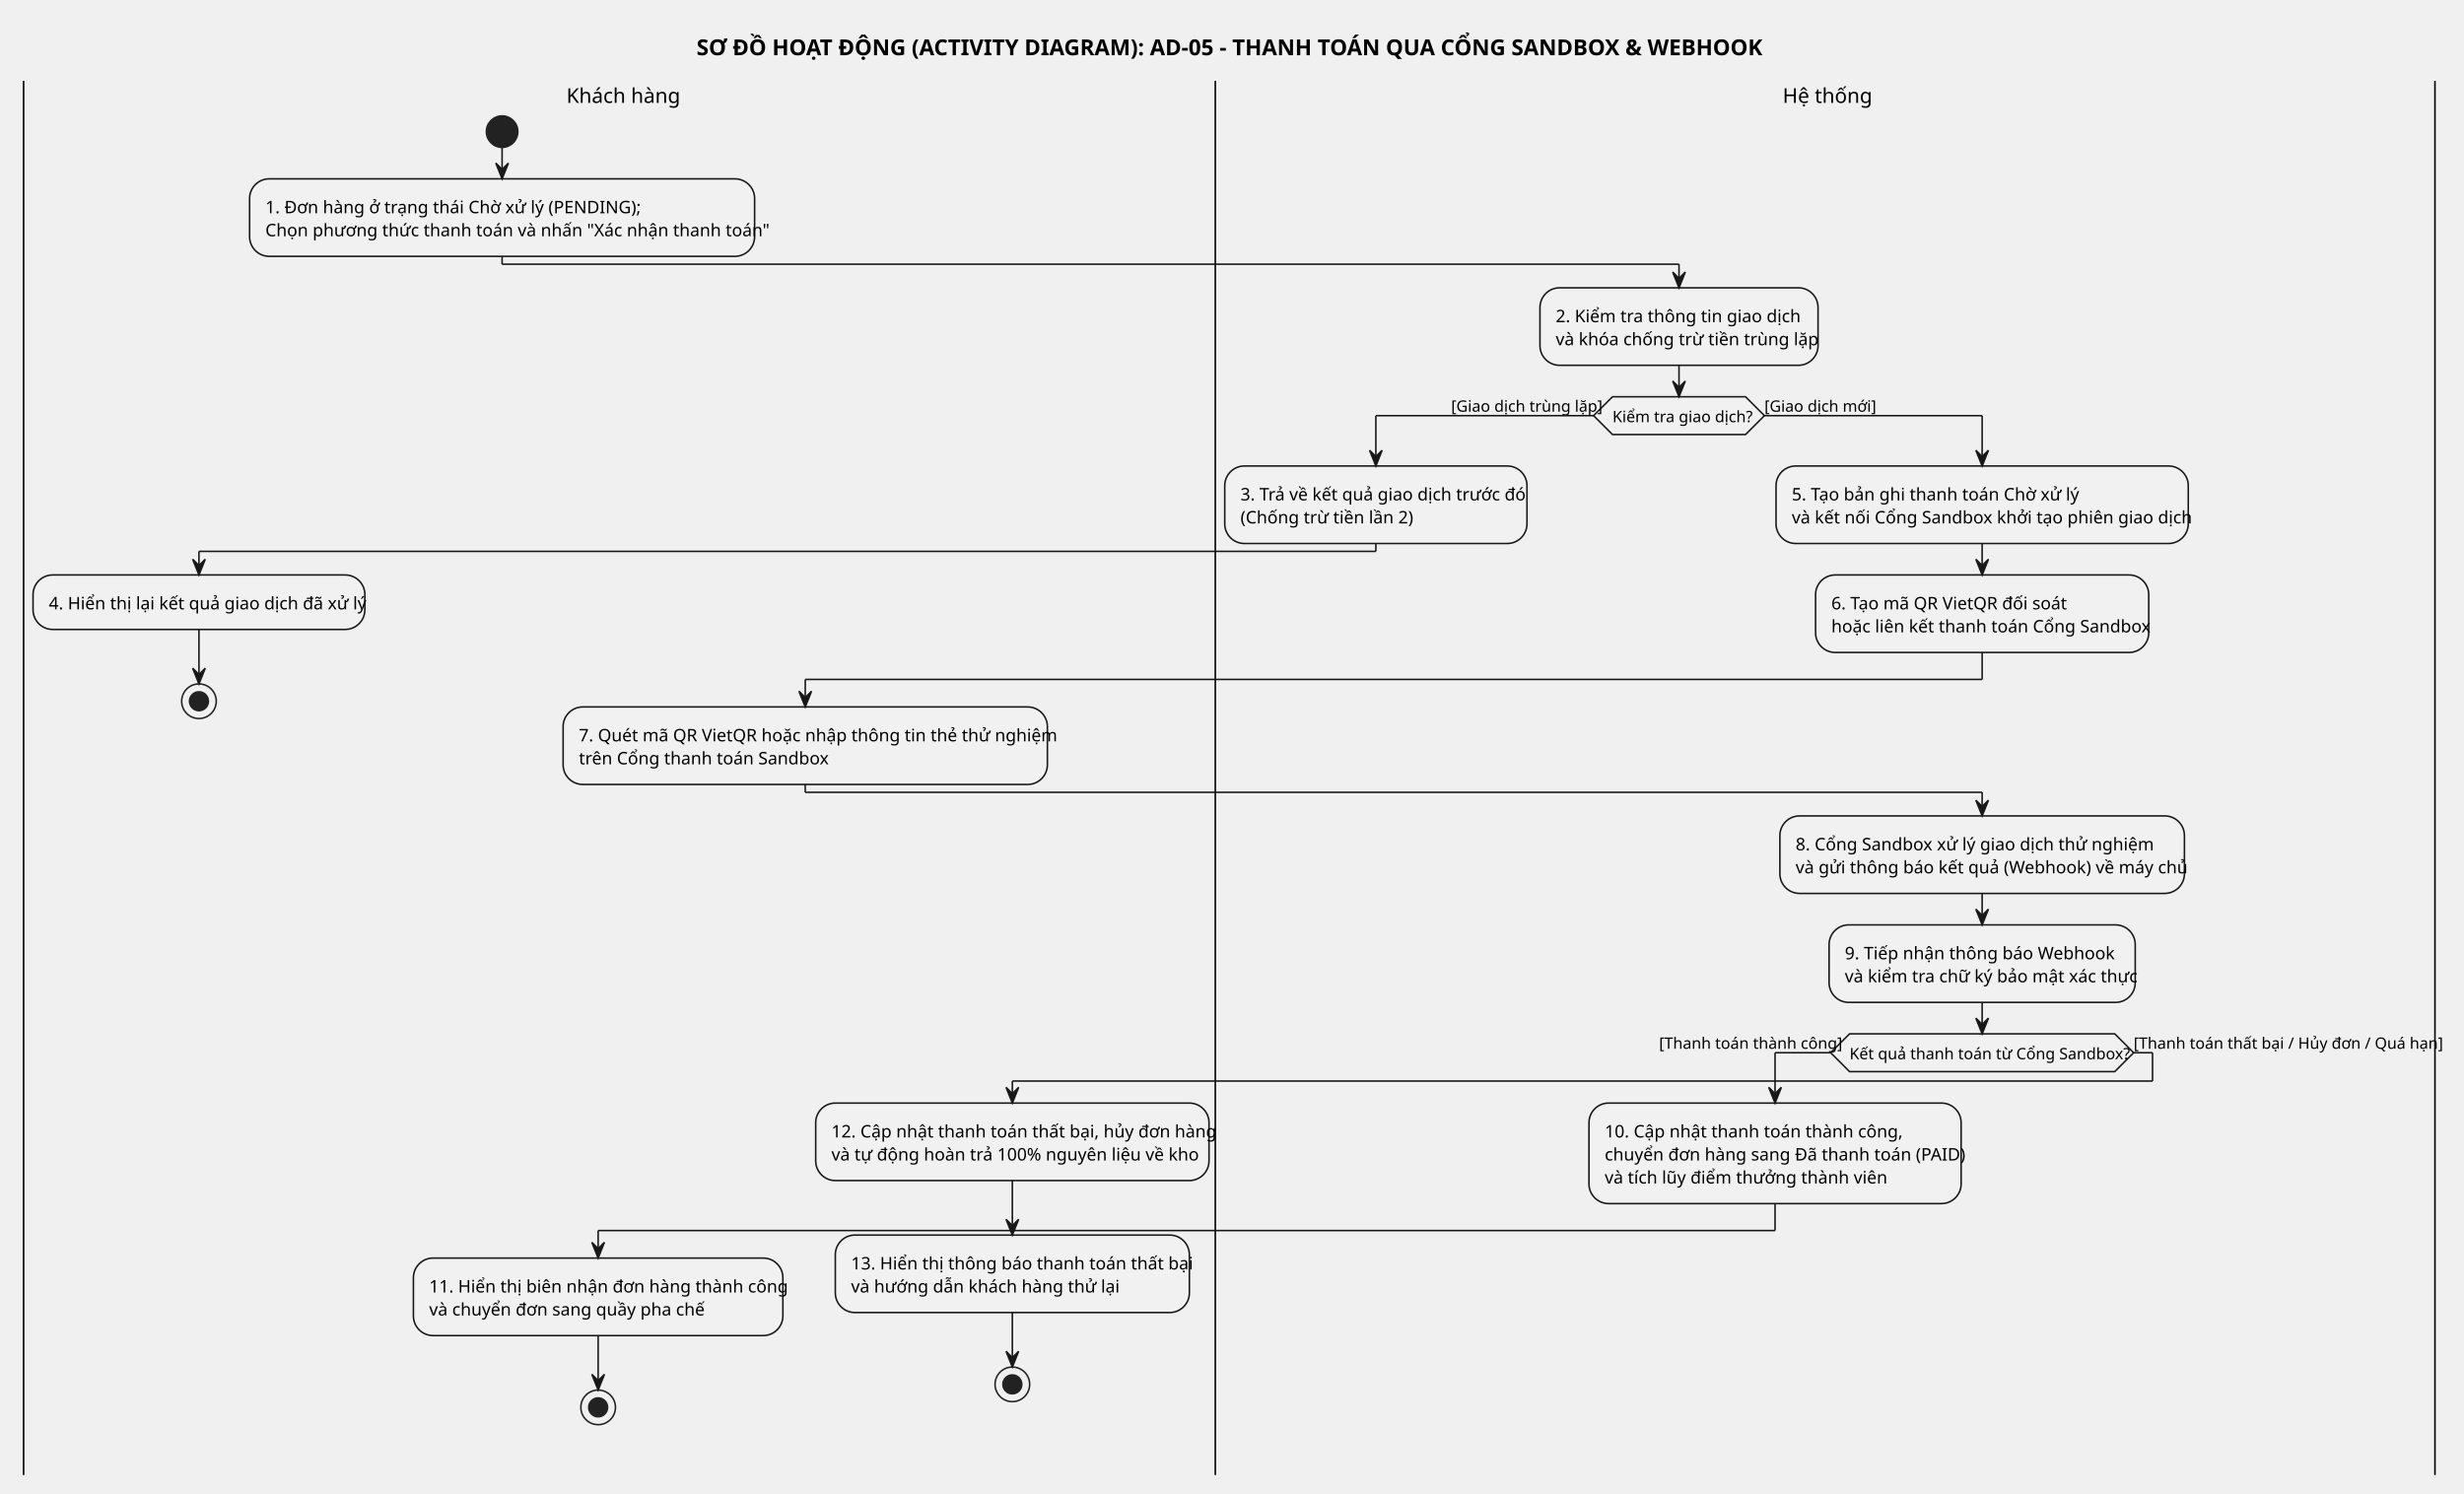
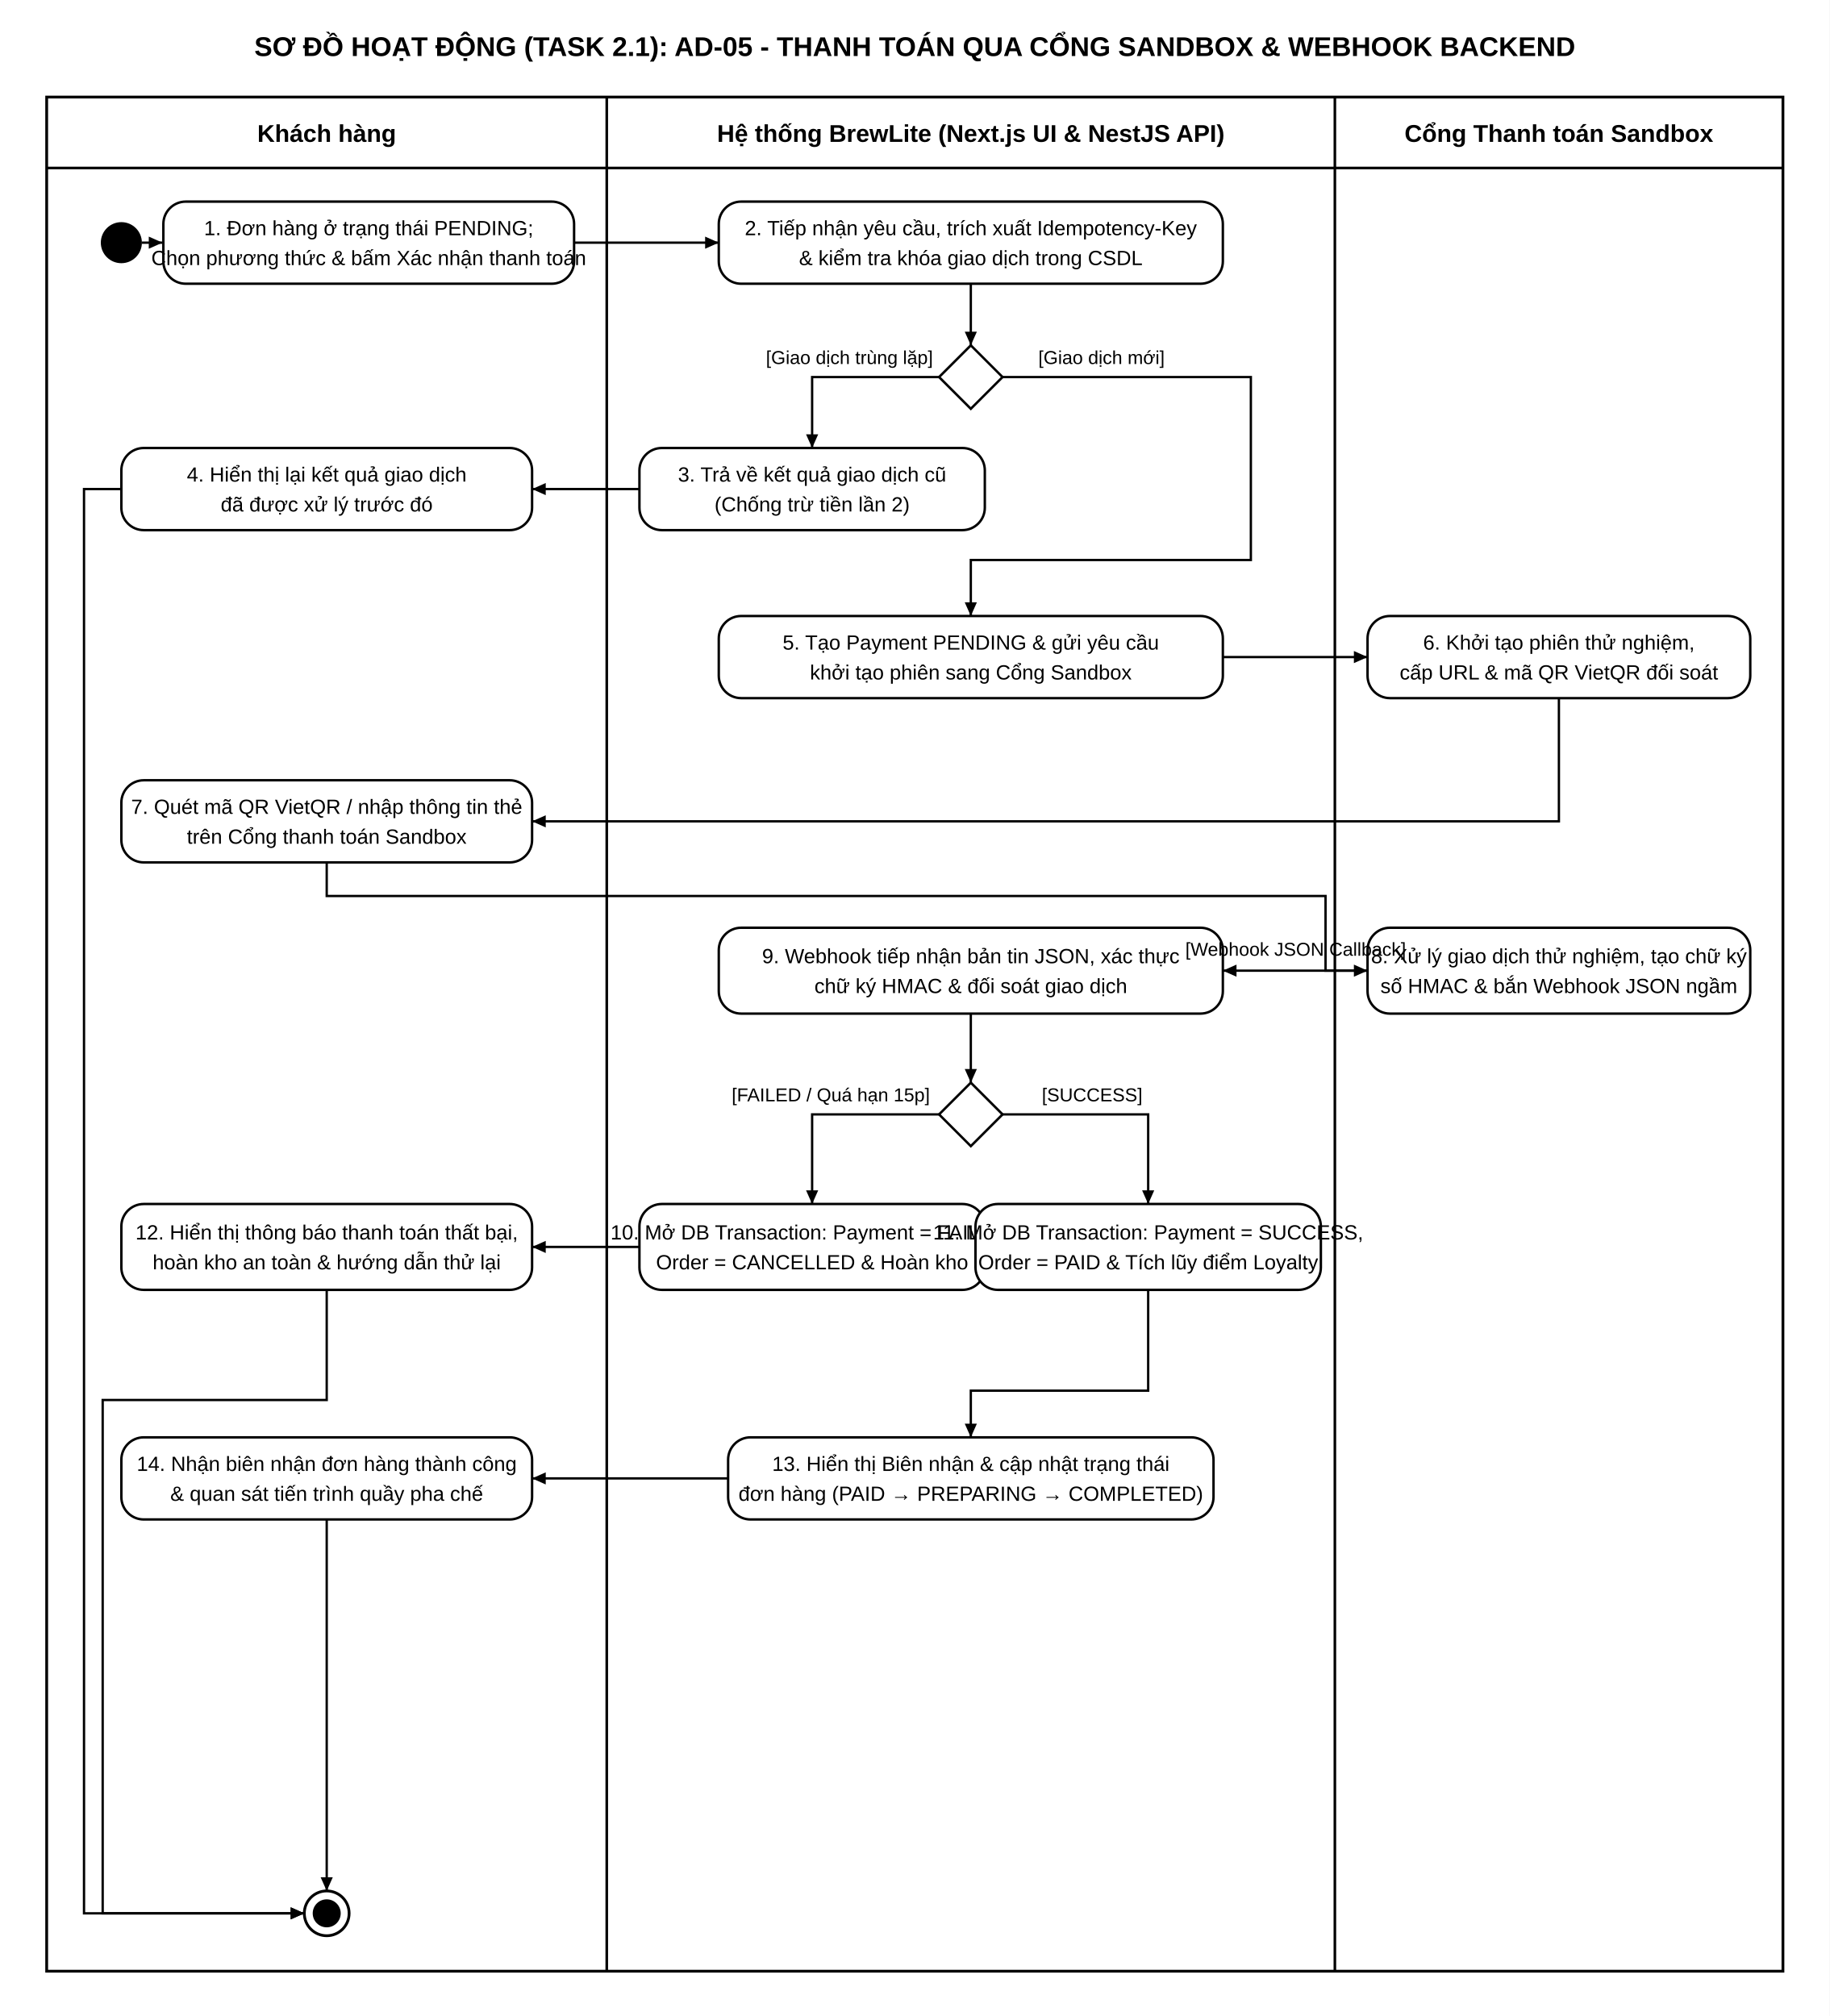
- <svg xmlns="http://www.w3.org/2000/svg" contentStyleType="text/css" height="949px" preserveAspectRatio="none" style="width:1566px;height:949px;background:#FFFFFF;" version="1.1" viewBox="0 0 1566 949" width="1566px" zoomAndPan="magnify">
-   <defs />
-   <g>
-     <text fill="#000000" font-family="Segoe UI" font-size="14" font-weight="bold" lengthAdjust="spacing" textLength="677.94" x="442.694" y="35.107">SƠ ĐỒ HOẠT ĐỘNG (ACTIVITY DIAGRAM): AD-05 - THANH TOÁN QUA CỔNG SANDBOX &amp; WEBHOOK</text>
-     <rect fill="none" height="17.291" style="stroke:none;stroke-width:1.0;" width="1533.328" x="15" y="51.384" />
-     <ellipse cx="319.113" cy="83.675" fill="#222222" rx="10" ry="10" style="stroke:#222222;stroke-width:1.0;" />
-     <rect fill="#F1F1F1" height="49.262" rx="12.5" ry="12.5" style="stroke:#181818;stroke-width:1.0;" width="320.959" x="158.633" y="113.675" />
-     <text fill="#000000" font-family="Segoe UI" font-size="11" lengthAdjust="spacing" textLength="225.597" x="168.633" y="135.545">1. Đơn hàng ở trạng thái Chờ xử lý (PENDING);</text>
-     <text fill="#000000" font-family="Segoe UI" font-size="11" lengthAdjust="spacing" textLength="300.959" x="168.633" y="150.176">Chọn phương thức thanh toán và nhấn "Xác nhận thanh toán"</text>
-     <rect fill="#F1F1F1" height="34.631" rx="12.5" ry="12.5" style="stroke:#181818;stroke-width:1.0;" width="210.894" x="21" y="365.46" />
-     <text fill="#000000" font-family="Segoe UI" font-size="11" lengthAdjust="spacing" textLength="190.894" x="31" y="387.33">4. Hiển thị lại kết quả giao dịch đã xử lý</text>
-     <ellipse cx="126.447" cy="445.722" fill="none" rx="11" ry="11" style="stroke:#222222;stroke-width:1.0;" />
-     <ellipse cx="126.447" cy="445.722" fill="#222222" rx="6" ry="6" style="stroke:#222222;stroke-width:1.0;" />
-     <rect fill="#F1F1F1" height="49.262" rx="12.5" ry="12.5" style="stroke:#181818;stroke-width:1.0;" width="307.772" x="357.892" y="449.353" />
-     <text fill="#000000" font-family="Segoe UI" font-size="11" lengthAdjust="spacing" textLength="287.772" x="367.892" y="471.223">7. Quét mã QR VietQR hoặc nhập thông tin thẻ thử nghiệm</text>
-     <text fill="#000000" font-family="Segoe UI" font-size="11" lengthAdjust="spacing" textLength="149.639" x="367.892" y="485.853">trên Cổng thanh toán Sandbox</text>
-     <rect fill="#F1F1F1" height="49.262" rx="12.5" ry="12.5" style="stroke:#181818;stroke-width:1.0;" width="234.822" x="262.745" y="799.661" />
-     <text fill="#000000" font-family="Segoe UI" font-size="11" lengthAdjust="spacing" textLength="214.822" x="272.745" y="821.531">11. Hiển thị biên nhận đơn hàng thành công</text>
-     <text fill="#000000" font-family="Segoe UI" font-size="11" lengthAdjust="spacing" textLength="164.984" x="272.745" y="836.162">và chuyển đơn sang quầy pha chế</text>
-     <ellipse cx="380.156" cy="894.554" fill="none" rx="11" ry="11" style="stroke:#222222;stroke-width:1.0;" />
-     <ellipse cx="380.156" cy="894.554" fill="#222222" rx="6" ry="6" style="stroke:#222222;stroke-width:1.0;" />
-     <rect fill="#F1F1F1" height="49.262" rx="12.5" ry="12.5" style="stroke:#181818;stroke-width:1.0;" width="249.963" x="518.419" y="701.138" />
-     <text fill="#000000" font-family="Segoe UI" font-size="11" lengthAdjust="spacing" textLength="229.963" x="528.419" y="723.008">12. Cập nhật thanh toán thất bại, hủy đơn hàng</text>
-     <text fill="#000000" font-family="Segoe UI" font-size="11" lengthAdjust="spacing" textLength="220.929" x="528.419" y="737.639">và tự động hoàn trả 100% nguyên liệu về kho</text>
-     <rect fill="#F1F1F1" height="49.262" rx="12.5" ry="12.5" style="stroke:#181818;stroke-width:1.0;" width="225.025" x="530.888" y="785.03" />
-     <text fill="#000000" font-family="Segoe UI" font-size="11" lengthAdjust="spacing" textLength="205.025" x="540.888" y="806.9">13. Hiển thị thông báo thanh toán thất bại</text>
-     <text fill="#000000" font-family="Segoe UI" font-size="11" lengthAdjust="spacing" textLength="159.672" x="540.888" y="821.531">và hướng dẫn khách hàng thử lại</text>
-     <ellipse cx="643.401" cy="879.923" fill="none" rx="11" ry="11" style="stroke:#222222;stroke-width:1.0;" />
-     <ellipse cx="643.401" cy="879.923" fill="#222222" rx="6" ry="6" style="stroke:#222222;stroke-width:1.0;" />
-     <line style="stroke:#000000;stroke-width:1.0;" x1="15" x2="15" y1="51.384" y2="937.554" />
-     <rect fill="#F1F1F1" height="49.262" rx="12.5" ry="12.5" style="stroke:#181818;stroke-width:1.0;" width="176.728" x="978.731" y="182.936" />
-     <text fill="#000000" font-family="Segoe UI" font-size="11" lengthAdjust="spacing" textLength="147.163" x="988.731" y="204.807">2. Kiểm tra thông tin giao dịch</text>
-     <text fill="#000000" font-family="Segoe UI" font-size="11" lengthAdjust="spacing" textLength="156.728" x="988.731" y="219.438">và khóa chống trừ tiền trùng lặp</text>
-     <polygon fill="#F1F1F1" points="1024.813,252.198,1109.378,252.198,1121.378,264.198,1109.378,276.198,1024.813,276.198,1012.813,264.198,1024.813,252.198" style="stroke:#181818;stroke-width:1.0;" />
-     <text fill="#000000" font-family="Segoe UI" font-size="10" lengthAdjust="spacing" textLength="84.565" x="1024.813" y="268.339">Kiểm tra giao dịch?</text>
-     <text fill="#000000" font-family="Segoe UI" font-size="10" lengthAdjust="spacing" textLength="90.532" x="922.281" y="261.688">[Giao dịch trùng lặp]</text>
-     <text fill="#000000" font-family="Segoe UI" font-size="10" lengthAdjust="spacing" textLength="67.339" x="1121.378" y="261.688">[Giao dịch mới]</text>
-     <rect fill="#F1F1F1" height="49.262" rx="12.5" ry="12.5" style="stroke:#181818;stroke-width:1.0;" width="192.095" x="778.382" y="296.198" />
-     <text fill="#000000" font-family="Segoe UI" font-size="11" lengthAdjust="spacing" textLength="172.095" x="788.382" y="318.068">3. Trả về kết quả giao dịch trước đó</text>
-     <text fill="#000000" font-family="Segoe UI" font-size="11" lengthAdjust="spacing" textLength="103.678" x="788.382" y="332.699">(Chống trừ tiền lần 2)</text>
-     <rect fill="#F1F1F1" height="49.262" rx="12.5" ry="12.5" style="stroke:#181818;stroke-width:1.0;" width="261.989" x="1128.767" y="296.198" />
-     <text fill="#000000" font-family="Segoe UI" font-size="11" lengthAdjust="spacing" textLength="172.981" x="1138.767" y="318.068">5. Tạo bản ghi thanh toán Chờ xử lý</text>
-     <text fill="#000000" font-family="Segoe UI" font-size="11" lengthAdjust="spacing" textLength="241.989" x="1138.767" y="332.699">và kết nối Cổng Sandbox khởi tạo phiên giao dịch</text>
-     <rect fill="#F1F1F1" height="49.262" rx="12.5" ry="12.5" style="stroke:#181818;stroke-width:1.0;" width="211.737" x="1153.893" y="365.46" />
-     <text fill="#000000" font-family="Segoe UI" font-size="11" lengthAdjust="spacing" textLength="144.015" x="1163.893" y="387.33">6. Tạo mã QR VietQR đối soát</text>
-     <text fill="#000000" font-family="Segoe UI" font-size="11" lengthAdjust="spacing" textLength="191.737" x="1163.893" y="401.961">hoặc liên kết thanh toán Cổng Sandbox</text>
-     <rect fill="#F1F1F1" height="49.262" rx="12.5" ry="12.5" style="stroke:#181818;stroke-width:1.0;" width="257.112" x="1131.205" y="518.614" />
-     <text fill="#000000" font-family="Segoe UI" font-size="11" lengthAdjust="spacing" textLength="214.855" x="1141.205" y="540.484">8. Cổng Sandbox xử lý giao dịch thử nghiệm</text>
-     <text fill="#000000" font-family="Segoe UI" font-size="11" lengthAdjust="spacing" textLength="237.112" x="1141.205" y="555.115">và gửi thông báo kết quả (Webhook) về máy chủ</text>
-     <rect fill="#F1F1F1" height="49.262" rx="12.5" ry="12.5" style="stroke:#181818;stroke-width:1.0;" width="194.577" x="1162.473" y="587.876" />
-     <text fill="#000000" font-family="Segoe UI" font-size="11" lengthAdjust="spacing" textLength="162.986" x="1172.473" y="609.746">9. Tiếp nhận thông báo Webhook</text>
-     <text fill="#000000" font-family="Segoe UI" font-size="11" lengthAdjust="spacing" textLength="174.577" x="1172.473" y="624.377">và kiểm tra chữ ký bảo mật xác thực</text>
-     <polygon fill="#F1F1F1" points="1175.479,657.138,1344.044,657.138,1356.044,669.138,1344.044,681.138,1175.479,681.138,1163.479,669.138,1175.479,657.138" style="stroke:#181818;stroke-width:1.0;" />
-     <text fill="#000000" font-family="Segoe UI" font-size="10" lengthAdjust="spacing" textLength="168.565" x="1175.479" y="673.278">Kết quả thanh toán từ Cổng Sandbox?</text>
-     <text fill="#000000" font-family="Segoe UI" font-size="10" lengthAdjust="spacing" textLength="109.033" x="1054.446" y="666.628">[Thanh toán thành công]</text>
-     <text fill="#000000" font-family="Segoe UI" font-size="10" lengthAdjust="spacing" textLength="186.504" x="1356.044" y="666.628">[Thanh toán thất bại / Hủy đơn / Quá hạn]</text>
-     <rect fill="#F1F1F1" height="63.893" rx="12.5" ry="12.5" style="stroke:#181818;stroke-width:1.0;" width="236.525" x="1009.877" y="701.138" />
-     <text fill="#000000" font-family="Segoe UI" font-size="11" lengthAdjust="spacing" textLength="177.579" x="1019.877" y="723.008">10. Cập nhật thanh toán thành công,</text>
-     <text fill="#000000" font-family="Segoe UI" font-size="11" lengthAdjust="spacing" textLength="216.525" x="1019.877" y="737.639">chuyển đơn hàng sang Đã thanh toán (PAID)</text>
-     <text fill="#000000" font-family="Segoe UI" font-size="11" lengthAdjust="spacing" textLength="168.824" x="1019.877" y="752.269">và tích lũy điểm thưởng thành viên</text>
-     <line style="stroke:#000000;stroke-width:1.0;" x1="772.382" x2="772.382" y1="51.384" y2="937.554" />
-     <line style="stroke:#000000;stroke-width:1.0;" x1="1547.548" x2="1547.548" y1="51.384" y2="937.554" />
-     <line style="stroke:#181818;stroke-width:1.0;" x1="319.113" x2="319.113" y1="93.675" y2="113.675" />
-     <polygon fill="#181818" points="315.113,103.675,319.113,113.675,323.113,103.675,319.113,107.675" style="stroke:#181818;stroke-width:1.0;" />
-     <line style="stroke:#181818;stroke-width:1.0;" x1="126.447" x2="126.447" y1="400.091" y2="434.722" />
-     <polygon fill="#181818" points="122.447,424.722,126.447,434.722,130.447,424.722,126.447,428.722" style="stroke:#181818;stroke-width:1.0;" />
-     <line style="stroke:#181818;stroke-width:1.0;" x1="380.156" x2="380.156" y1="848.923" y2="883.554" />
-     <polygon fill="#181818" points="376.156,873.554,380.156,883.554,384.156,873.554,380.156,877.554" style="stroke:#181818;stroke-width:1.0;" />
-     <line style="stroke:#181818;stroke-width:1.0;" x1="643.401" x2="643.401" y1="750.399" y2="785.03" />
-     <polygon fill="#181818" points="639.401,775.03,643.401,785.03,647.401,775.03,643.401,779.03" style="stroke:#181818;stroke-width:1.0;" />
-     <line style="stroke:#181818;stroke-width:1.0;" x1="643.401" x2="643.401" y1="834.292" y2="868.923" />
-     <polygon fill="#181818" points="639.401,858.923,643.401,868.923,647.401,858.923,643.401,862.923" style="stroke:#181818;stroke-width:1.0;" />
-     <line style="stroke:#181818;stroke-width:1.0;" x1="1259.762" x2="1259.762" y1="345.46" y2="365.46" />
-     <polygon fill="#181818" points="1255.762,355.46,1259.762,365.46,1263.762,355.46,1259.762,359.46" style="stroke:#181818;stroke-width:1.0;" />
-     <line style="stroke:#181818;stroke-width:1.0;" x1="1259.762" x2="1259.762" y1="567.876" y2="587.876" />
-     <polygon fill="#181818" points="1255.762,577.876,1259.762,587.876,1263.762,577.876,1259.762,581.876" style="stroke:#181818;stroke-width:1.0;" />
-     <line style="stroke:#181818;stroke-width:1.0;" x1="1163.479" x2="1128.139" y1="669.138" y2="669.138" />
-     <line style="stroke:#181818;stroke-width:1.0;" x1="1128.139" x2="1128.139" y1="669.138" y2="701.138" />
-     <polygon fill="#181818" points="1124.139,691.138,1128.139,701.138,1132.139,691.138,1128.139,695.138" style="stroke:#181818;stroke-width:1.0;" />
-     <line style="stroke:#181818;stroke-width:1.0;" x1="1259.762" x2="1259.762" y1="637.138" y2="657.138" />
-     <polygon fill="#181818" points="1255.762,647.138,1259.762,657.138,1263.762,647.138,1259.762,651.138" style="stroke:#181818;stroke-width:1.0;" />
-     <line style="stroke:#181818;stroke-width:1.0;" x1="1012.813" x2="874.43" y1="264.198" y2="264.198" />
-     <line style="stroke:#181818;stroke-width:1.0;" x1="874.43" x2="874.43" y1="264.198" y2="296.198" />
-     <polygon fill="#181818" points="870.43,286.198,874.43,296.198,878.43,286.198,874.43,290.198" style="stroke:#181818;stroke-width:1.0;" />
-     <line style="stroke:#181818;stroke-width:1.0;" x1="1121.378" x2="1259.762" y1="264.198" y2="264.198" />
-     <line style="stroke:#181818;stroke-width:1.0;" x1="1259.762" x2="1259.762" y1="264.198" y2="296.198" />
-     <polygon fill="#181818" points="1255.762,286.198,1259.762,296.198,1263.762,286.198,1259.762,290.198" style="stroke:#181818;stroke-width:1.0;" />
-     <line style="stroke:#181818;stroke-width:1.0;" x1="1067.096" x2="1067.096" y1="232.198" y2="252.198" />
-     <polygon fill="#181818" points="1063.096,242.198,1067.096,252.198,1071.096,242.198,1067.096,246.198" style="stroke:#181818;stroke-width:1.0;" />
-     <line style="stroke:#181818;stroke-width:1.0;" x1="319.113" x2="319.113" y1="162.936" y2="167.936" />
-     <line style="stroke:#181818;stroke-width:1.0;" x1="319.113" x2="1067.096" y1="167.936" y2="167.936" />
-     <line style="stroke:#181818;stroke-width:1.0;" x1="1067.096" x2="1067.096" y1="167.936" y2="182.936" />
-     <polygon fill="#181818" points="1063.096,172.936,1067.096,182.936,1071.096,172.936,1067.096,176.936" style="stroke:#181818;stroke-width:1.0;" />
-     <line style="stroke:#181818;stroke-width:1.0;" x1="874.43" x2="874.43" y1="345.46" y2="350.46" />
-     <line style="stroke:#181818;stroke-width:1.0;" x1="874.43" x2="126.447" y1="350.46" y2="350.46" />
-     <line style="stroke:#181818;stroke-width:1.0;" x1="126.447" x2="126.447" y1="350.46" y2="365.46" />
-     <polygon fill="#181818" points="122.447,355.46,126.447,365.46,130.447,355.46,126.447,359.46" style="stroke:#181818;stroke-width:1.0;" />
-     <line style="stroke:#181818;stroke-width:1.0;" x1="1259.762" x2="1259.762" y1="414.722" y2="431.853" />
-     <line style="stroke:#181818;stroke-width:1.0;" x1="1259.762" x2="511.779" y1="431.853" y2="431.853" />
-     <line style="stroke:#181818;stroke-width:1.0;" x1="511.779" x2="511.779" y1="431.853" y2="449.353" />
-     <polygon fill="#181818" points="507.779,439.353,511.779,449.353,515.779,439.353,511.779,443.353" style="stroke:#181818;stroke-width:1.0;" />
-     <line style="stroke:#181818;stroke-width:1.0;" x1="511.779" x2="511.779" y1="498.614" y2="503.614" />
-     <line style="stroke:#181818;stroke-width:1.0;" x1="511.779" x2="1259.762" y1="503.614" y2="503.614" />
-     <line style="stroke:#181818;stroke-width:1.0;" x1="1259.762" x2="1259.762" y1="503.614" y2="518.614" />
-     <polygon fill="#181818" points="1255.762,508.614,1259.762,518.614,1263.762,508.614,1259.762,512.614" style="stroke:#181818;stroke-width:1.0;" />
-     <line style="stroke:#181818;stroke-width:1.0;" x1="1128.139" x2="1128.139" y1="765.03" y2="782.161" />
-     <line style="stroke:#181818;stroke-width:1.0;" x1="1128.139" x2="380.156" y1="782.161" y2="782.161" />
-     <line style="stroke:#181818;stroke-width:1.0;" x1="380.156" x2="380.156" y1="782.161" y2="799.661" />
-     <polygon fill="#181818" points="376.156,789.661,380.156,799.661,384.156,789.661,380.156,793.661" style="stroke:#181818;stroke-width:1.0;" />
-     <line style="stroke:#181818;stroke-width:1.0;" x1="1356.044" x2="1368.044" y1="669.138" y2="669.138" />
-     <line style="stroke:#181818;stroke-width:1.0;" x1="1368.044" x2="1368.044" y1="669.138" y2="687.138" />
-     <line style="stroke:#181818;stroke-width:1.0;" x1="1368.044" x2="643.401" y1="687.138" y2="687.138" />
-     <line style="stroke:#181818;stroke-width:1.0;" x1="643.401" x2="643.401" y1="687.138" y2="701.138" />
-     <polygon fill="#181818" points="639.401,691.138,643.401,701.138,647.401,691.138,643.401,695.138" style="stroke:#181818;stroke-width:1.0;" />
-     <text fill="#000000" font-family="Segoe UI" font-size="13" lengthAdjust="spacing" textLength="67.418" x="359.982" y="65.412">Khách hàng</text>
-     <text fill="#000000" font-family="Segoe UI" font-size="13" lengthAdjust="spacing" textLength="53.98" x="1132.975" y="65.412">Hệ thống</text>
-   </g>
+ <svg xmlns="http://www.w3.org/2000/svg" viewBox="0 0 980 1080" width="980" height="1080" style="background-color:#ffffff;font-family:'Segoe UI',Arial,sans-serif;">
+   <defs>
+     <marker id="arrow" viewBox="0 0 10 10" refX="9" refY="5" markerWidth="6.5" markerHeight="6.5" orient="auto-start-reverse">
+       <path d="M 0 1 L 9 5 L 0 9 z" fill="#000000" />
+     </marker>
+     <style>
+       .title { font-size: 14.5px; font-weight: 700; fill: #000000; text-anchor: middle; }
+       .lane-header { font-size: 13px; font-weight: 700; fill: #000000; text-anchor: middle; }
+       .step-box { fill: #ffffff; stroke: #000000; stroke-width: 1.3; rx: 12; ry: 12; }
+       .step-text { font-size: 11px; fill: #000000; text-anchor: middle; }
+       .diamond { fill: #ffffff; stroke: #000000; stroke-width: 1.3; }
+       .guard { font-size: 10px; fill: #000000; }
+       .flow { fill: none; stroke: #000000; stroke-width: 1.25; marker-end: url(#arrow); }
+     </style>
+   </defs>
+   <rect width="100%" height="100%" fill="#ffffff" />
+   <text x="490" y="30" class="title">SƠ ĐỒ HOẠT ĐỘNG (TASK 2.1): AD-05 - THANH TOÁN QUA CỔNG SANDBOX &amp; WEBHOOK BACKEND</text>
+   <rect x="25" y="52" width="930" height="1004" fill="none" stroke="#000000" stroke-width="1.5" />
+   <line x1="25" y1="90" x2="955" y2="90" stroke="#000000" stroke-width="1.4" />
+   <text x="175" y="76" class="lane-header">Khách hàng</text>
+   <line x1="325" y1="52" x2="325" y2="1056" stroke="#000000" stroke-width="1.4" />
+   <text x="520" y="76" class="lane-header">Hệ thống BrewLite (Next.js UI &amp; NestJS API)</text>
+   <line x1="715" y1="52" x2="715" y2="1056" stroke="#000000" stroke-width="1.4" />
+   <text x="835" y="76" class="lane-header">Cổng Thanh toán Sandbox</text>
+   <circle cx="65" cy="130" r="11" fill="#000000" />
+   <circle cx="175" cy="1025" r="12" fill="#ffffff" stroke="#000000" stroke-width="1.5" />
+   <circle cx="175" cy="1025" r="7.5" fill="#000000" />
+   <rect x="87.5" y="108" width="220" height="44" class="step-box" />
+   <text x="197.5" y="126" class="step-text">1. Đơn hàng ở trạng thái PENDING;</text>
+   <text x="197.5" y="142" class="step-text">Chọn phương thức &amp; bấm Xác nhận thanh toán</text>
+   <rect x="385" y="108" width="270" height="44" class="step-box" />
+   <text x="520" y="126" class="step-text">2. Tiếp nhận yêu cầu, trích xuất Idempotency-Key</text>
+   <text x="520" y="142" class="step-text">&amp; kiểm tra khóa giao dịch trong CSDL</text>
+   <polygon points="520,185 537,202 520,219 503,202" class="diamond" />
+   <rect x="342.5" y="240" width="185" height="44" class="step-box" />
+   <text x="435" y="258" class="step-text">3. Trả về kết quả giao dịch cũ</text>
+   <text x="435" y="274" class="step-text">(Chống trừ tiền lần 2)</text>
+   <rect x="65" y="240" width="220" height="44" class="step-box" />
+   <text x="175" y="258" class="step-text">4. Hiển thị lại kết quả giao dịch</text>
+   <text x="175" y="274" class="step-text">đã được xử lý trước đó</text>
+   <rect x="385" y="330" width="270" height="44" class="step-box" />
+   <text x="520" y="348" class="step-text">5. Tạo Payment PENDING &amp; gửi yêu cầu</text>
+   <text x="520" y="364" class="step-text">khởi tạo phiên sang Cổng Sandbox</text>
+   <rect x="732.5" y="330" width="205" height="44" class="step-box" />
+   <text x="835" y="348" class="step-text">6. Khởi tạo phiên thử nghiệm,</text>
+   <text x="835" y="364" class="step-text">cấp URL &amp; mã QR VietQR đối soát</text>
+   <rect x="65" y="418" width="220" height="44" class="step-box" />
+   <text x="175" y="436" class="step-text">7. Quét mã QR VietQR / nhập thông tin thẻ</text>
+   <text x="175" y="452" class="step-text">trên Cổng thanh toán Sandbox</text>
+   <rect x="732.5" y="497" width="205" height="46" class="step-box" />
+   <text x="835" y="516" class="step-text">8. Xử lý giao dịch thử nghiệm, tạo chữ ký</text>
+   <text x="835" y="532" class="step-text">số HMAC &amp; bắn Webhook JSON ngầm</text>
+   <rect x="385" y="497" width="270" height="46" class="step-box" />
+   <text x="520" y="516" class="step-text">9. Webhook tiếp nhận bản tin JSON, xác thực</text>
+   <text x="520" y="532" class="step-text">chữ ký HMAC &amp; đối soát giao dịch</text>
+   <polygon points="520,580 537,597 520,614 503,597" class="diamond" />
+   <rect x="342.5" y="645" width="185" height="46" class="step-box" />
+   <text x="435" y="664" class="step-text">10. Mở DB Transaction: Payment = FAILED,</text>
+   <text x="435" y="680" class="step-text">Order = CANCELLED &amp; Hoàn kho</text>
+   <rect x="522.5" y="645" width="185" height="46" class="step-box" />
+   <text x="615" y="664" class="step-text">11. Mở DB Transaction: Payment = SUCCESS,</text>
+   <text x="615" y="680" class="step-text">Order = PAID &amp; Tích lũy điểm Loyalty</text>
+   <rect x="65" y="645" width="220" height="46" class="step-box" />
+   <text x="175" y="664" class="step-text">12. Hiển thị thông báo thanh toán thất bại,</text>
+   <text x="175" y="680" class="step-text">hoàn kho an toàn &amp; hướng dẫn thử lại</text>
+   <rect x="390" y="770" width="260" height="44" class="step-box" />
+   <text x="520" y="788" class="step-text">13. Hiển thị Biên nhận &amp; cập nhật trạng thái</text>
+   <text x="520" y="804" class="step-text">đơn hàng (PAID → PREPARING → COMPLETED)</text>
+   <rect x="65" y="770" width="220" height="44" class="step-box" />
+   <text x="175" y="788" class="step-text">14. Nhận biên nhận đơn hàng thành công</text>
+   <text x="175" y="804" class="step-text">&amp; quan sát tiến trình quầy pha chế</text>
+   <path d="M 76 130 L 87 130" class="flow" />
+   <path d="M 307.5 130 L 385 130" class="flow" />
+   <path d="M 520 152 L 520 185" class="flow" />
+   <path d="M 503 202 L 435 202 L 435 240" class="flow" />
+   <text x="455" y="195" class="guard" text-anchor="middle">[Giao dịch trùng lặp]</text>
+   <path d="M 342.5 262 L 285 262" class="flow" />
+   <path d="M 65 262 L 45 262 L 45 1025 L 163 1025" class="flow" />
+   <path d="M 537 202 L 670 202 L 670 300 L 520 300 L 520 330" class="flow" />
+   <text x="590" y="195" class="guard" text-anchor="middle">[Giao dịch mới]</text>
+   <path d="M 655 352 L 732.5 352" class="flow" />
+   <path d="M 835 374 L 835 440 L 285 440" class="flow" />
+   <path d="M 175 462 L 175 480 L 710 480 L 710 520 L 732.5 520" class="flow" />
+   <path d="M 732.5 520 L 655 520" class="flow" />
+   <text x="694" y="512" class="guard" text-anchor="middle">[Webhook JSON Callback]</text>
+   <path d="M 520 543 L 520 580" class="flow" />
+   <path d="M 503 597 L 435 597 L 435 645" class="flow" />
+   <text x="445" y="590" class="guard" text-anchor="middle">[FAILED / Quá hạn 15p]</text>
+   <path d="M 342.5 668 L 285 668" class="flow" />
+   <path d="M 175 691 L 175 750 L 55 750 L 55 1025 L 163 1025" class="flow" />
+   <path d="M 537 597 L 615 597 L 615 645" class="flow" />
+   <text x="585" y="590" class="guard" text-anchor="middle">[SUCCESS]</text>
+   <path d="M 615 691 L 615 745 L 520 745 L 520 770" class="flow" />
+   <path d="M 390 792 L 285 792" class="flow" />
+   <path d="M 175 814 L 175 1013" class="flow" />
</svg>
